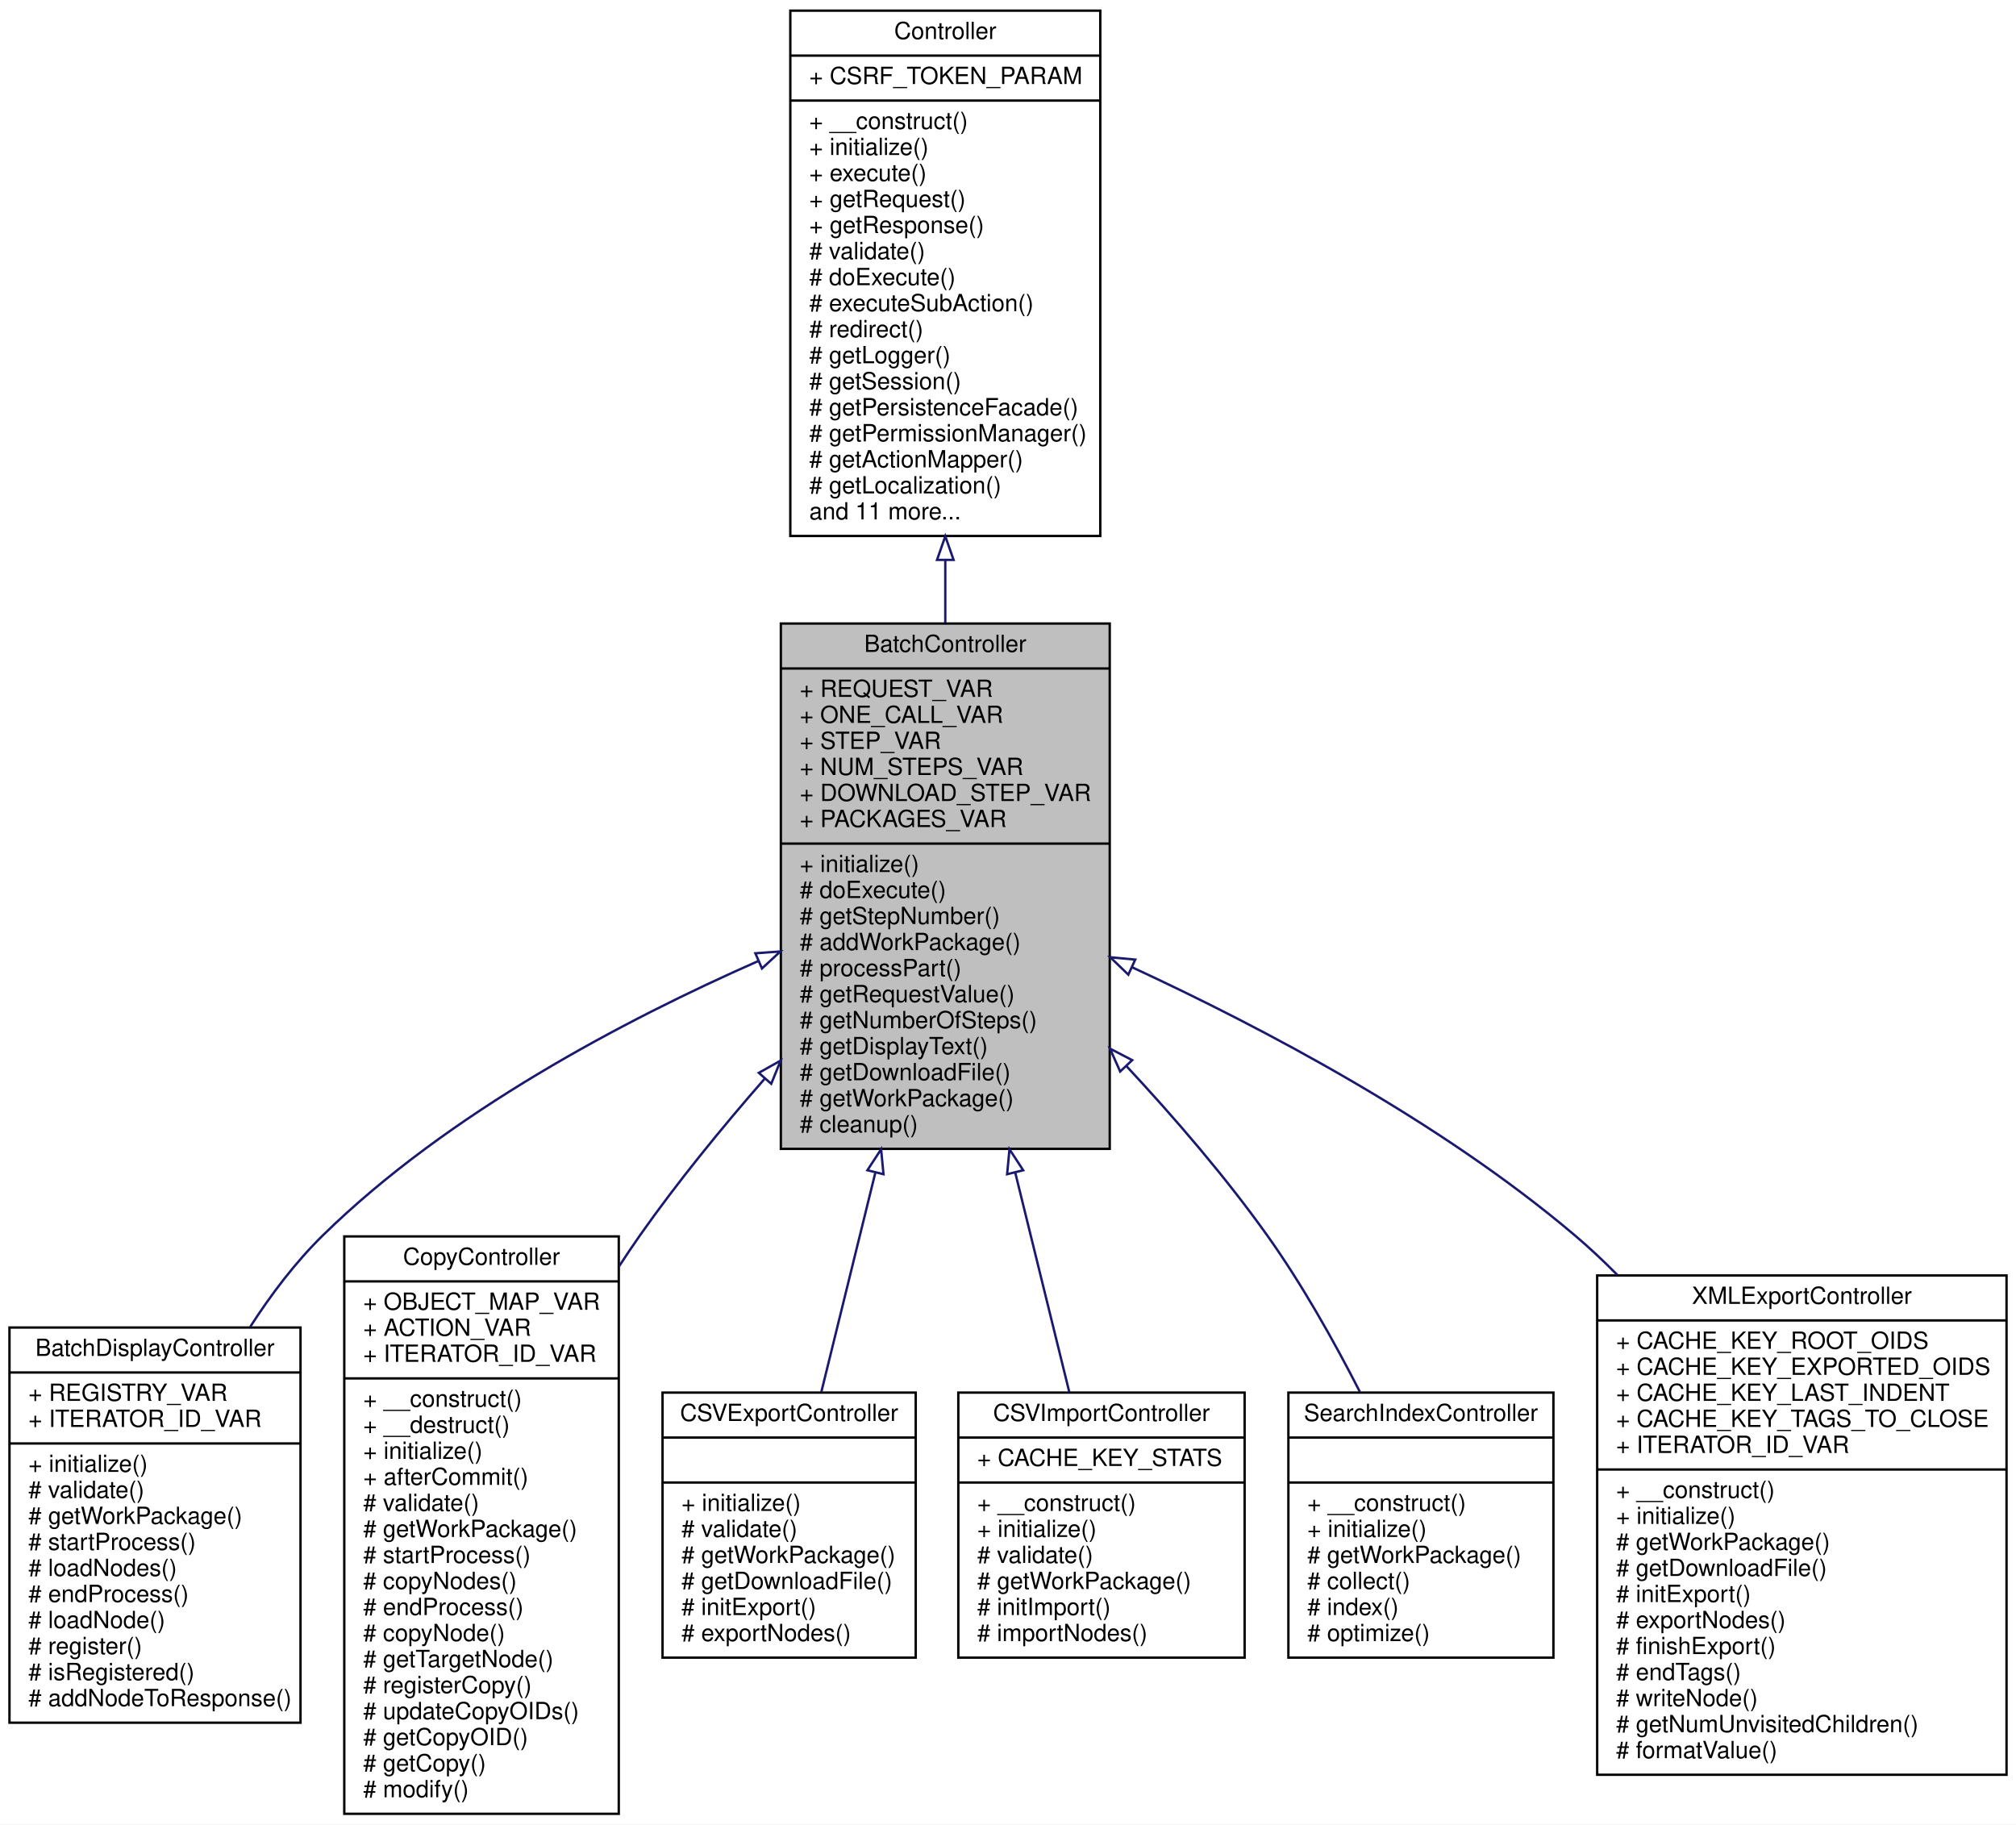
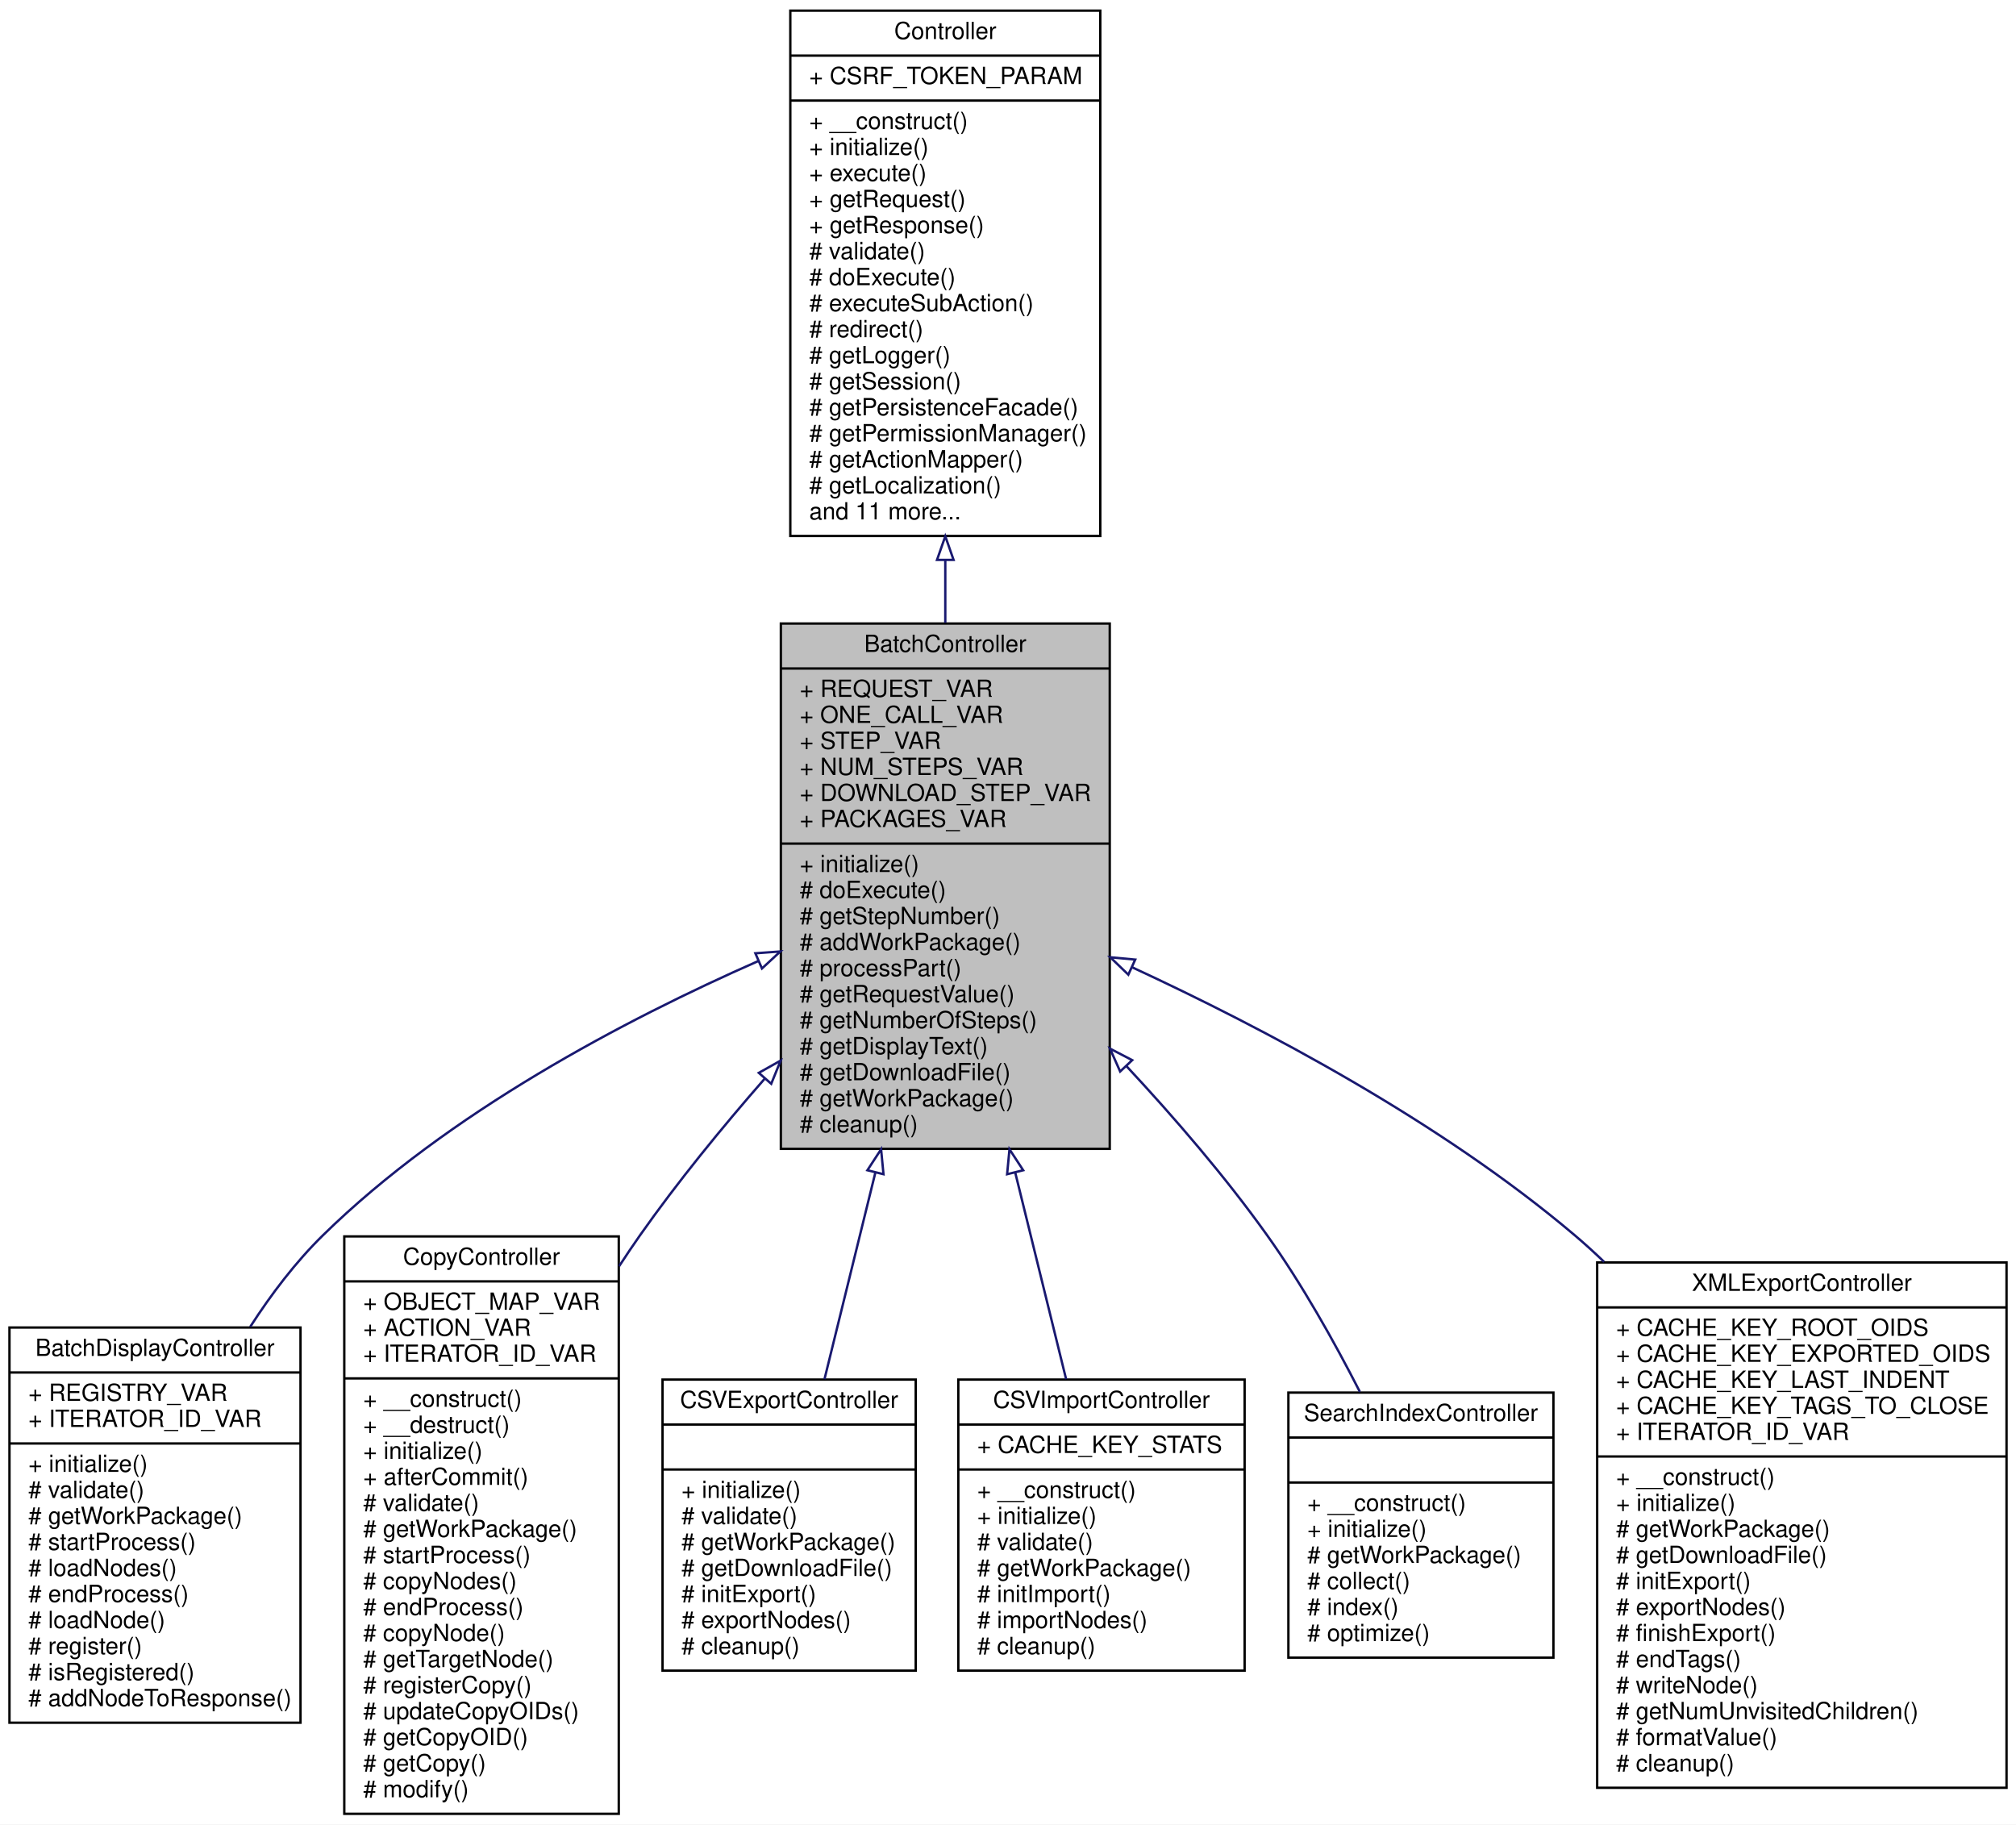
<svg xmlns="http://www.w3.org/2000/svg" xmlns:xlink="http://www.w3.org/1999/xlink" width="852pt" height="771pt" viewBox="0.00 0.00 852.00 771.00">
  <g id="graph0" class="graph" transform="scale(1 1) rotate(0) translate(4 767)">
    <polygon fill="white" stroke="none" points="-4,4 -4,-767 848,-767 848,4 -4,4" />
    <g id="node1" class="node">
      <polygon fill="#bfbfbf" stroke="black" points="326,-281.5 326,-503.5 465,-503.5 465,-281.5 326,-281.5" />
      <text text-anchor="middle" x="395.5" y="-491.5" font-family="Helvetica,sans-Serif" font-size="10.00">BatchController</text>
      <polyline fill="none" stroke="black" points="326,-484.5 465,-484.5 " />
      <text text-anchor="start" x="334" y="-472.5" font-family="Helvetica,sans-Serif" font-size="10.00">+ REQUEST_VAR</text>
      <text text-anchor="start" x="334" y="-461.5" font-family="Helvetica,sans-Serif" font-size="10.00">+ ONE_CALL_VAR</text>
      <text text-anchor="start" x="334" y="-450.5" font-family="Helvetica,sans-Serif" font-size="10.00">+ STEP_VAR</text>
      <text text-anchor="start" x="334" y="-439.5" font-family="Helvetica,sans-Serif" font-size="10.00">+ NUM_STEPS_VAR</text>
      <text text-anchor="start" x="334" y="-428.5" font-family="Helvetica,sans-Serif" font-size="10.00">+ DOWNLOAD_STEP_VAR</text>
      <text text-anchor="start" x="334" y="-417.5" font-family="Helvetica,sans-Serif" font-size="10.00">+ PACKAGES_VAR</text>
      <polyline fill="none" stroke="black" points="326,-410.5 465,-410.5 " />
      <text text-anchor="start" x="334" y="-398.5" font-family="Helvetica,sans-Serif" font-size="10.00">+ initialize()</text>
      <text text-anchor="start" x="334" y="-387.5" font-family="Helvetica,sans-Serif" font-size="10.00"># doExecute()</text>
      <text text-anchor="start" x="334" y="-376.5" font-family="Helvetica,sans-Serif" font-size="10.00"># getStepNumber()</text>
      <text text-anchor="start" x="334" y="-365.5" font-family="Helvetica,sans-Serif" font-size="10.00"># addWorkPackage()</text>
      <text text-anchor="start" x="334" y="-354.5" font-family="Helvetica,sans-Serif" font-size="10.00"># processPart()</text>
      <text text-anchor="start" x="334" y="-343.5" font-family="Helvetica,sans-Serif" font-size="10.00"># getRequestValue()</text>
      <text text-anchor="start" x="334" y="-332.5" font-family="Helvetica,sans-Serif" font-size="10.00"># getNumberOfSteps()</text>
      <text text-anchor="start" x="334" y="-321.5" font-family="Helvetica,sans-Serif" font-size="10.00"># getDisplayText()</text>
      <text text-anchor="start" x="334" y="-310.5" font-family="Helvetica,sans-Serif" font-size="10.00"># getDownloadFile()</text>
      <text text-anchor="start" x="334" y="-299.5" font-family="Helvetica,sans-Serif" font-size="10.00"># getWorkPackage()</text>
      <text text-anchor="start" x="334" y="-288.5" font-family="Helvetica,sans-Serif" font-size="10.00"># cleanup()</text>
    </g>
    <g id="node3" class="node">
      <g id="a_node3">
        <a xlink:href="classwcmf_1_1application_1_1controller_1_1_batch_display_controller.html" target="_top" xlink:title="BatchDisplayController is used to load a tree of Node instances recursivly and return them in lists o...">
          <polygon fill="white" stroke="black" points="0,-39 0,-206 123,-206 123,-39 0,-39" />
          <text text-anchor="middle" x="61.5" y="-194" font-family="Helvetica,sans-Serif" font-size="10.00">BatchDisplayController</text>
          <polyline fill="none" stroke="black" points="0,-187 123,-187 " />
          <text text-anchor="start" x="8" y="-175" font-family="Helvetica,sans-Serif" font-size="10.00">+ REGISTRY_VAR</text>
          <text text-anchor="start" x="8" y="-164" font-family="Helvetica,sans-Serif" font-size="10.00">+ ITERATOR_ID_VAR</text>
          <polyline fill="none" stroke="black" points="0,-157 123,-157 " />
          <text text-anchor="start" x="8" y="-145" font-family="Helvetica,sans-Serif" font-size="10.00">+ initialize()</text>
          <text text-anchor="start" x="8" y="-134" font-family="Helvetica,sans-Serif" font-size="10.00"># validate()</text>
          <text text-anchor="start" x="8" y="-123" font-family="Helvetica,sans-Serif" font-size="10.00"># getWorkPackage()</text>
          <text text-anchor="start" x="8" y="-112" font-family="Helvetica,sans-Serif" font-size="10.00"># startProcess()</text>
          <text text-anchor="start" x="8" y="-101" font-family="Helvetica,sans-Serif" font-size="10.00"># loadNodes()</text>
          <text text-anchor="start" x="8" y="-90" font-family="Helvetica,sans-Serif" font-size="10.00"># endProcess()</text>
          <text text-anchor="start" x="8" y="-79" font-family="Helvetica,sans-Serif" font-size="10.00"># loadNode()</text>
          <text text-anchor="start" x="8" y="-68" font-family="Helvetica,sans-Serif" font-size="10.00"># register()</text>
          <text text-anchor="start" x="8" y="-57" font-family="Helvetica,sans-Serif" font-size="10.00"># isRegistered()</text>
          <text text-anchor="start" x="8" y="-46" font-family="Helvetica,sans-Serif" font-size="10.00"># addNodeToResponse()</text>
        </a>
      </g>
    </g>
    <g id="edge2" class="edge">
      <path fill="none" stroke="midnightblue" d="M316.571,-360.915C260.232,-336.117 185.374,-296.795 132.5,-245 120.981,-233.716 110.683,-220.175 101.741,-206.29" />
      <polygon fill="none" stroke="midnightblue" points="315.235,-364.151 325.801,-364.922 318.022,-357.729 315.235,-364.151" />
    </g>
    <g id="node4" class="node">
      <g id="a_node4">
        <a xlink:href="classwcmf_1_1application_1_1controller_1_1_copy_controller.html" target="_top" xlink:title="CopyController is used to copy or move Node instances. ">
          <polygon fill="white" stroke="black" points="141.5,-0.5 141.5,-244.5 257.5,-244.5 257.5,-0.5 141.5,-0.5" />
          <text text-anchor="middle" x="199.5" y="-232.5" font-family="Helvetica,sans-Serif" font-size="10.00">CopyController</text>
          <polyline fill="none" stroke="black" points="141.5,-225.5 257.5,-225.5 " />
          <text text-anchor="start" x="149.5" y="-213.5" font-family="Helvetica,sans-Serif" font-size="10.00">+ OBJECT_MAP_VAR</text>
          <text text-anchor="start" x="149.5" y="-202.5" font-family="Helvetica,sans-Serif" font-size="10.00">+ ACTION_VAR</text>
          <text text-anchor="start" x="149.5" y="-191.5" font-family="Helvetica,sans-Serif" font-size="10.00">+ ITERATOR_ID_VAR</text>
          <polyline fill="none" stroke="black" points="141.5,-184.5 257.5,-184.5 " />
          <text text-anchor="start" x="149.5" y="-172.5" font-family="Helvetica,sans-Serif" font-size="10.00">+ __construct()</text>
          <text text-anchor="start" x="149.5" y="-161.5" font-family="Helvetica,sans-Serif" font-size="10.00">+ __destruct()</text>
          <text text-anchor="start" x="149.5" y="-150.5" font-family="Helvetica,sans-Serif" font-size="10.00">+ initialize()</text>
          <text text-anchor="start" x="149.5" y="-139.5" font-family="Helvetica,sans-Serif" font-size="10.00">+ afterCommit()</text>
          <text text-anchor="start" x="149.5" y="-128.5" font-family="Helvetica,sans-Serif" font-size="10.00"># validate()</text>
          <text text-anchor="start" x="149.5" y="-117.5" font-family="Helvetica,sans-Serif" font-size="10.00"># getWorkPackage()</text>
          <text text-anchor="start" x="149.5" y="-106.5" font-family="Helvetica,sans-Serif" font-size="10.00"># startProcess()</text>
          <text text-anchor="start" x="149.5" y="-95.5" font-family="Helvetica,sans-Serif" font-size="10.00"># copyNodes()</text>
          <text text-anchor="start" x="149.5" y="-84.5" font-family="Helvetica,sans-Serif" font-size="10.00"># endProcess()</text>
          <text text-anchor="start" x="149.5" y="-73.5" font-family="Helvetica,sans-Serif" font-size="10.00"># copyNode()</text>
          <text text-anchor="start" x="149.5" y="-62.5" font-family="Helvetica,sans-Serif" font-size="10.00"># getTargetNode()</text>
          <text text-anchor="start" x="149.5" y="-51.5" font-family="Helvetica,sans-Serif" font-size="10.00"># registerCopy()</text>
          <text text-anchor="start" x="149.5" y="-40.5" font-family="Helvetica,sans-Serif" font-size="10.00"># updateCopyOIDs()</text>
          <text text-anchor="start" x="149.5" y="-29.5" font-family="Helvetica,sans-Serif" font-size="10.00"># getCopyOID()</text>
          <text text-anchor="start" x="149.5" y="-18.5" font-family="Helvetica,sans-Serif" font-size="10.00"># getCopy()</text>
          <text text-anchor="start" x="149.5" y="-7.5" font-family="Helvetica,sans-Serif" font-size="10.00"># modify()</text>
        </a>
      </g>
    </g>
    <g id="edge3" class="edge">
      <path fill="none" stroke="midnightblue" d="M319.241,-311.231C301.026,-290.39 282.301,-267.466 266.5,-245 263.521,-240.764 260.569,-236.382 257.662,-231.909" />
      <polygon fill="none" stroke="midnightblue" points="316.684,-313.623 325.922,-318.811 321.935,-308.995 316.684,-313.623" />
    </g>
    <g id="node5" class="node">
      <g id="a_node5">
        <a xlink:href="classwcmf_1_1application_1_1controller_1_1_c_s_v_export_controller.html" target="_top" xlink:title="CSVExportController exports instances of one type into a CSV file. ">
-           <polygon fill="white" stroke="black" points="276,-66.5 276,-178.5 383,-178.5 383,-66.5 276,-66.5" />
-           <text text-anchor="middle" x="329.5" y="-166.5" font-family="Helvetica,sans-Serif" font-size="10.00">CSVExportController</text>
-           <polyline fill="none" stroke="black" points="276,-159.5 383,-159.5 " />
-           <text text-anchor="middle" x="329.5" y="-147.5" font-family="Helvetica,sans-Serif" font-size="10.00"> </text>
-           <polyline fill="none" stroke="black" points="276,-140.5 383,-140.5 " />
-           <text text-anchor="start" x="284" y="-128.5" font-family="Helvetica,sans-Serif" font-size="10.00">+ initialize()</text>
-           <text text-anchor="start" x="284" y="-117.5" font-family="Helvetica,sans-Serif" font-size="10.00"># validate()</text>
-           <text text-anchor="start" x="284" y="-106.5" font-family="Helvetica,sans-Serif" font-size="10.00"># getWorkPackage()</text>
-           <text text-anchor="start" x="284" y="-95.5" font-family="Helvetica,sans-Serif" font-size="10.00"># getDownloadFile()</text>
-           <text text-anchor="start" x="284" y="-84.5" font-family="Helvetica,sans-Serif" font-size="10.00"># initExport()</text>
-           <text text-anchor="start" x="284" y="-73.5" font-family="Helvetica,sans-Serif" font-size="10.00"># exportNodes()</text>
+           <polygon fill="white" stroke="black" points="276,-61 276,-184 383,-184 383,-61 276,-61" />
+           <text text-anchor="middle" x="329.5" y="-172" font-family="Helvetica,sans-Serif" font-size="10.00">CSVExportController</text>
+           <polyline fill="none" stroke="black" points="276,-165 383,-165 " />
+           <text text-anchor="middle" x="329.5" y="-153" font-family="Helvetica,sans-Serif" font-size="10.00"> </text>
+           <polyline fill="none" stroke="black" points="276,-146 383,-146 " />
+           <text text-anchor="start" x="284" y="-134" font-family="Helvetica,sans-Serif" font-size="10.00">+ initialize()</text>
+           <text text-anchor="start" x="284" y="-123" font-family="Helvetica,sans-Serif" font-size="10.00"># validate()</text>
+           <text text-anchor="start" x="284" y="-112" font-family="Helvetica,sans-Serif" font-size="10.00"># getWorkPackage()</text>
+           <text text-anchor="start" x="284" y="-101" font-family="Helvetica,sans-Serif" font-size="10.00"># getDownloadFile()</text>
+           <text text-anchor="start" x="284" y="-90" font-family="Helvetica,sans-Serif" font-size="10.00"># initExport()</text>
+           <text text-anchor="start" x="284" y="-79" font-family="Helvetica,sans-Serif" font-size="10.00"># exportNodes()</text>
+           <text text-anchor="start" x="284" y="-68" font-family="Helvetica,sans-Serif" font-size="10.00"># cleanup()</text>
        </a>
      </g>
    </g>
    <g id="edge4" class="edge">
-       <path fill="none" stroke="midnightblue" d="M365.907,-271.334C357.937,-238.972 349.699,-205.522 343.08,-178.643" />
+       <path fill="none" stroke="midnightblue" d="M365.962,-271.556C358.513,-241.311 350.827,-210.1 344.443,-184.179" />
      <polygon fill="none" stroke="midnightblue" points="362.58,-272.461 368.37,-281.334 369.377,-270.787 362.58,-272.461" />
    </g>
    <g id="node6" class="node">
      <g id="a_node6">
        <a xlink:href="classwcmf_1_1application_1_1controller_1_1_c_s_v_import_controller.html" target="_top" xlink:title="CSVImportController imports instances of one type into the storage. ">
-           <polygon fill="white" stroke="black" points="401,-66.5 401,-178.5 522,-178.5 522,-66.5 401,-66.5" />
-           <text text-anchor="middle" x="461.5" y="-166.5" font-family="Helvetica,sans-Serif" font-size="10.00">CSVImportController</text>
-           <polyline fill="none" stroke="black" points="401,-159.5 522,-159.5 " />
-           <text text-anchor="start" x="409" y="-147.5" font-family="Helvetica,sans-Serif" font-size="10.00">+ CACHE_KEY_STATS</text>
-           <polyline fill="none" stroke="black" points="401,-140.5 522,-140.5 " />
-           <text text-anchor="start" x="409" y="-128.5" font-family="Helvetica,sans-Serif" font-size="10.00">+ __construct()</text>
-           <text text-anchor="start" x="409" y="-117.5" font-family="Helvetica,sans-Serif" font-size="10.00">+ initialize()</text>
-           <text text-anchor="start" x="409" y="-106.5" font-family="Helvetica,sans-Serif" font-size="10.00"># validate()</text>
-           <text text-anchor="start" x="409" y="-95.5" font-family="Helvetica,sans-Serif" font-size="10.00"># getWorkPackage()</text>
-           <text text-anchor="start" x="409" y="-84.5" font-family="Helvetica,sans-Serif" font-size="10.00"># initImport()</text>
-           <text text-anchor="start" x="409" y="-73.5" font-family="Helvetica,sans-Serif" font-size="10.00"># importNodes()</text>
+           <polygon fill="white" stroke="black" points="401,-61 401,-184 522,-184 522,-61 401,-61" />
+           <text text-anchor="middle" x="461.5" y="-172" font-family="Helvetica,sans-Serif" font-size="10.00">CSVImportController</text>
+           <polyline fill="none" stroke="black" points="401,-165 522,-165 " />
+           <text text-anchor="start" x="409" y="-153" font-family="Helvetica,sans-Serif" font-size="10.00">+ CACHE_KEY_STATS</text>
+           <polyline fill="none" stroke="black" points="401,-146 522,-146 " />
+           <text text-anchor="start" x="409" y="-134" font-family="Helvetica,sans-Serif" font-size="10.00">+ __construct()</text>
+           <text text-anchor="start" x="409" y="-123" font-family="Helvetica,sans-Serif" font-size="10.00">+ initialize()</text>
+           <text text-anchor="start" x="409" y="-112" font-family="Helvetica,sans-Serif" font-size="10.00"># validate()</text>
+           <text text-anchor="start" x="409" y="-101" font-family="Helvetica,sans-Serif" font-size="10.00"># getWorkPackage()</text>
+           <text text-anchor="start" x="409" y="-90" font-family="Helvetica,sans-Serif" font-size="10.00"># initImport()</text>
+           <text text-anchor="start" x="409" y="-79" font-family="Helvetica,sans-Serif" font-size="10.00"># importNodes()</text>
+           <text text-anchor="start" x="409" y="-68" font-family="Helvetica,sans-Serif" font-size="10.00"># cleanup()</text>
        </a>
      </g>
    </g>
    <g id="edge5" class="edge">
-       <path fill="none" stroke="midnightblue" d="M425.093,-271.334C433.063,-238.972 441.301,-205.522 447.92,-178.643" />
+       <path fill="none" stroke="midnightblue" d="M425.038,-271.556C432.487,-241.311 440.173,-210.1 446.557,-184.179" />
      <polygon fill="none" stroke="midnightblue" points="421.623,-270.787 422.63,-281.334 428.42,-272.461 421.623,-270.787" />
    </g>
    <g id="node7" class="node">
      <g id="a_node7">
        <a xlink:href="classwcmf_1_1application_1_1controller_1_1_search_index_controller.html" target="_top" xlink:title="SearchIndexController creates a Lucene index from the complete datastore. ">
          <polygon fill="white" stroke="black" points="540.5,-66.5 540.5,-178.5 652.5,-178.5 652.5,-66.5 540.5,-66.5" />
          <text text-anchor="middle" x="596.5" y="-166.5" font-family="Helvetica,sans-Serif" font-size="10.00">SearchIndexController</text>
          <polyline fill="none" stroke="black" points="540.5,-159.5 652.5,-159.5 " />
          <text text-anchor="middle" x="596.5" y="-147.5" font-family="Helvetica,sans-Serif" font-size="10.00"> </text>
          <polyline fill="none" stroke="black" points="540.5,-140.5 652.5,-140.5 " />
          <text text-anchor="start" x="548.5" y="-128.5" font-family="Helvetica,sans-Serif" font-size="10.00">+ __construct()</text>
          <text text-anchor="start" x="548.5" y="-117.5" font-family="Helvetica,sans-Serif" font-size="10.00">+ initialize()</text>
          <text text-anchor="start" x="548.5" y="-106.5" font-family="Helvetica,sans-Serif" font-size="10.00"># getWorkPackage()</text>
          <text text-anchor="start" x="548.5" y="-95.5" font-family="Helvetica,sans-Serif" font-size="10.00"># collect()</text>
          <text text-anchor="start" x="548.5" y="-84.5" font-family="Helvetica,sans-Serif" font-size="10.00"># index()</text>
          <text text-anchor="start" x="548.5" y="-73.5" font-family="Helvetica,sans-Serif" font-size="10.00"># optimize()</text>
        </a>
      </g>
    </g>
    <g id="edge6" class="edge">
      <path fill="none" stroke="midnightblue" d="M472.022,-316.505C492.566,-294.455 513.933,-269.62 531.5,-245 546.159,-224.455 559.775,-200.209 570.718,-178.801" />
      <polygon fill="none" stroke="midnightblue" points="469.395,-314.19 465.093,-323.872 474.494,-318.986 469.395,-314.19" />
    </g>
    <g id="node8" class="node">
      <g id="a_node8">
        <a xlink:href="classwcmf_1_1application_1_1controller_1_1_x_m_l_export_controller.html" target="_top" xlink:title="XMLExportController exports the content tree into an XML file. ">
-           <polygon fill="white" stroke="black" points="671,-17 671,-228 844,-228 844,-17 671,-17" />
-           <text text-anchor="middle" x="757.5" y="-216" font-family="Helvetica,sans-Serif" font-size="10.00">XMLExportController</text>
-           <polyline fill="none" stroke="black" points="671,-209 844,-209 " />
-           <text text-anchor="start" x="679" y="-197" font-family="Helvetica,sans-Serif" font-size="10.00">+ CACHE_KEY_ROOT_OIDS</text>
-           <text text-anchor="start" x="679" y="-186" font-family="Helvetica,sans-Serif" font-size="10.00">+ CACHE_KEY_EXPORTED_OIDS</text>
-           <text text-anchor="start" x="679" y="-175" font-family="Helvetica,sans-Serif" font-size="10.00">+ CACHE_KEY_LAST_INDENT</text>
-           <text text-anchor="start" x="679" y="-164" font-family="Helvetica,sans-Serif" font-size="10.00">+ CACHE_KEY_TAGS_TO_CLOSE</text>
-           <text text-anchor="start" x="679" y="-153" font-family="Helvetica,sans-Serif" font-size="10.00">+ ITERATOR_ID_VAR</text>
-           <polyline fill="none" stroke="black" points="671,-146 844,-146 " />
-           <text text-anchor="start" x="679" y="-134" font-family="Helvetica,sans-Serif" font-size="10.00">+ __construct()</text>
-           <text text-anchor="start" x="679" y="-123" font-family="Helvetica,sans-Serif" font-size="10.00">+ initialize()</text>
-           <text text-anchor="start" x="679" y="-112" font-family="Helvetica,sans-Serif" font-size="10.00"># getWorkPackage()</text>
-           <text text-anchor="start" x="679" y="-101" font-family="Helvetica,sans-Serif" font-size="10.00"># getDownloadFile()</text>
-           <text text-anchor="start" x="679" y="-90" font-family="Helvetica,sans-Serif" font-size="10.00"># initExport()</text>
-           <text text-anchor="start" x="679" y="-79" font-family="Helvetica,sans-Serif" font-size="10.00"># exportNodes()</text>
-           <text text-anchor="start" x="679" y="-68" font-family="Helvetica,sans-Serif" font-size="10.00"># finishExport()</text>
-           <text text-anchor="start" x="679" y="-57" font-family="Helvetica,sans-Serif" font-size="10.00"># endTags()</text>
-           <text text-anchor="start" x="679" y="-46" font-family="Helvetica,sans-Serif" font-size="10.00"># writeNode()</text>
-           <text text-anchor="start" x="679" y="-35" font-family="Helvetica,sans-Serif" font-size="10.00"># getNumUnvisitedChildren()</text>
-           <text text-anchor="start" x="679" y="-24" font-family="Helvetica,sans-Serif" font-size="10.00"># formatValue()</text>
+           <polygon fill="white" stroke="black" points="671,-11.5 671,-233.5 844,-233.5 844,-11.5 671,-11.5" />
+           <text text-anchor="middle" x="757.5" y="-221.5" font-family="Helvetica,sans-Serif" font-size="10.00">XMLExportController</text>
+           <polyline fill="none" stroke="black" points="671,-214.5 844,-214.5 " />
+           <text text-anchor="start" x="679" y="-202.5" font-family="Helvetica,sans-Serif" font-size="10.00">+ CACHE_KEY_ROOT_OIDS</text>
+           <text text-anchor="start" x="679" y="-191.5" font-family="Helvetica,sans-Serif" font-size="10.00">+ CACHE_KEY_EXPORTED_OIDS</text>
+           <text text-anchor="start" x="679" y="-180.5" font-family="Helvetica,sans-Serif" font-size="10.00">+ CACHE_KEY_LAST_INDENT</text>
+           <text text-anchor="start" x="679" y="-169.5" font-family="Helvetica,sans-Serif" font-size="10.00">+ CACHE_KEY_TAGS_TO_CLOSE</text>
+           <text text-anchor="start" x="679" y="-158.5" font-family="Helvetica,sans-Serif" font-size="10.00">+ ITERATOR_ID_VAR</text>
+           <polyline fill="none" stroke="black" points="671,-151.5 844,-151.5 " />
+           <text text-anchor="start" x="679" y="-139.5" font-family="Helvetica,sans-Serif" font-size="10.00">+ __construct()</text>
+           <text text-anchor="start" x="679" y="-128.5" font-family="Helvetica,sans-Serif" font-size="10.00">+ initialize()</text>
+           <text text-anchor="start" x="679" y="-117.5" font-family="Helvetica,sans-Serif" font-size="10.00"># getWorkPackage()</text>
+           <text text-anchor="start" x="679" y="-106.5" font-family="Helvetica,sans-Serif" font-size="10.00"># getDownloadFile()</text>
+           <text text-anchor="start" x="679" y="-95.5" font-family="Helvetica,sans-Serif" font-size="10.00"># initExport()</text>
+           <text text-anchor="start" x="679" y="-84.5" font-family="Helvetica,sans-Serif" font-size="10.00"># exportNodes()</text>
+           <text text-anchor="start" x="679" y="-73.5" font-family="Helvetica,sans-Serif" font-size="10.00"># finishExport()</text>
+           <text text-anchor="start" x="679" y="-62.5" font-family="Helvetica,sans-Serif" font-size="10.00"># endTags()</text>
+           <text text-anchor="start" x="679" y="-51.5" font-family="Helvetica,sans-Serif" font-size="10.00"># writeNode()</text>
+           <text text-anchor="start" x="679" y="-40.5" font-family="Helvetica,sans-Serif" font-size="10.00"># getNumUnvisitedChildren()</text>
+           <text text-anchor="start" x="679" y="-29.5" font-family="Helvetica,sans-Serif" font-size="10.00"># formatValue()</text>
+           <text text-anchor="start" x="679" y="-18.5" font-family="Helvetica,sans-Serif" font-size="10.00"># cleanup()</text>
        </a>
      </g>
    </g>
    <g id="edge7" class="edge">
-       <path fill="none" stroke="midnightblue" d="M474.362,-358.275C530.195,-332.423 604.91,-292.933 661.5,-245 667.654,-239.787 673.684,-234.128 679.535,-228.198" />
+       <path fill="none" stroke="midnightblue" d="M474.362,-358.275C530.195,-332.423 604.91,-292.933 661.5,-245 665.705,-241.438 669.853,-237.667 673.925,-233.744" />
      <polygon fill="none" stroke="midnightblue" points="472.852,-355.117 465.219,-362.465 475.768,-361.481 472.852,-355.117" />
    </g>
    <g id="node2" class="node">
      <g id="a_node2">
        <a xlink:href="classwcmf_1_1lib_1_1presentation_1_1_controller.html" target="_top" xlink:title="Controller is the base class of all controllers. ">
          <polygon fill="white" stroke="black" points="330,-540.5 330,-762.5 461,-762.5 461,-540.5 330,-540.5" />
          <text text-anchor="middle" x="395.5" y="-750.5" font-family="Helvetica,sans-Serif" font-size="10.00">Controller</text>
          <polyline fill="none" stroke="black" points="330,-743.5 461,-743.5 " />
          <text text-anchor="start" x="338" y="-731.5" font-family="Helvetica,sans-Serif" font-size="10.00">+ CSRF_TOKEN_PARAM</text>
          <polyline fill="none" stroke="black" points="330,-724.5 461,-724.5 " />
          <text text-anchor="start" x="338" y="-712.5" font-family="Helvetica,sans-Serif" font-size="10.00">+ __construct()</text>
          <text text-anchor="start" x="338" y="-701.5" font-family="Helvetica,sans-Serif" font-size="10.00">+ initialize()</text>
          <text text-anchor="start" x="338" y="-690.5" font-family="Helvetica,sans-Serif" font-size="10.00">+ execute()</text>
          <text text-anchor="start" x="338" y="-679.5" font-family="Helvetica,sans-Serif" font-size="10.00">+ getRequest()</text>
          <text text-anchor="start" x="338" y="-668.5" font-family="Helvetica,sans-Serif" font-size="10.00">+ getResponse()</text>
          <text text-anchor="start" x="338" y="-657.5" font-family="Helvetica,sans-Serif" font-size="10.00"># validate()</text>
          <text text-anchor="start" x="338" y="-646.5" font-family="Helvetica,sans-Serif" font-size="10.00"># doExecute()</text>
          <text text-anchor="start" x="338" y="-635.5" font-family="Helvetica,sans-Serif" font-size="10.00"># executeSubAction()</text>
          <text text-anchor="start" x="338" y="-624.5" font-family="Helvetica,sans-Serif" font-size="10.00"># redirect()</text>
          <text text-anchor="start" x="338" y="-613.5" font-family="Helvetica,sans-Serif" font-size="10.00"># getLogger()</text>
          <text text-anchor="start" x="338" y="-602.5" font-family="Helvetica,sans-Serif" font-size="10.00"># getSession()</text>
          <text text-anchor="start" x="338" y="-591.5" font-family="Helvetica,sans-Serif" font-size="10.00"># getPersistenceFacade()</text>
          <text text-anchor="start" x="338" y="-580.5" font-family="Helvetica,sans-Serif" font-size="10.00"># getPermissionManager()</text>
          <text text-anchor="start" x="338" y="-569.5" font-family="Helvetica,sans-Serif" font-size="10.00"># getActionMapper()</text>
          <text text-anchor="start" x="338" y="-558.5" font-family="Helvetica,sans-Serif" font-size="10.00"># getLocalization()</text>
          <text text-anchor="start" x="338" y="-547.5" font-family="Helvetica,sans-Serif" font-size="10.00">and 11 more...</text>
        </a>
      </g>
    </g>
    <g id="edge1" class="edge">
      <path fill="none" stroke="midnightblue" d="M395.5,-530.117C395.5,-521.337 395.5,-512.506 395.5,-503.79" />
      <polygon fill="none" stroke="midnightblue" points="392,-530.39 395.5,-540.39 399,-530.39 392,-530.39" />
    </g>
  </g>
</svg>
